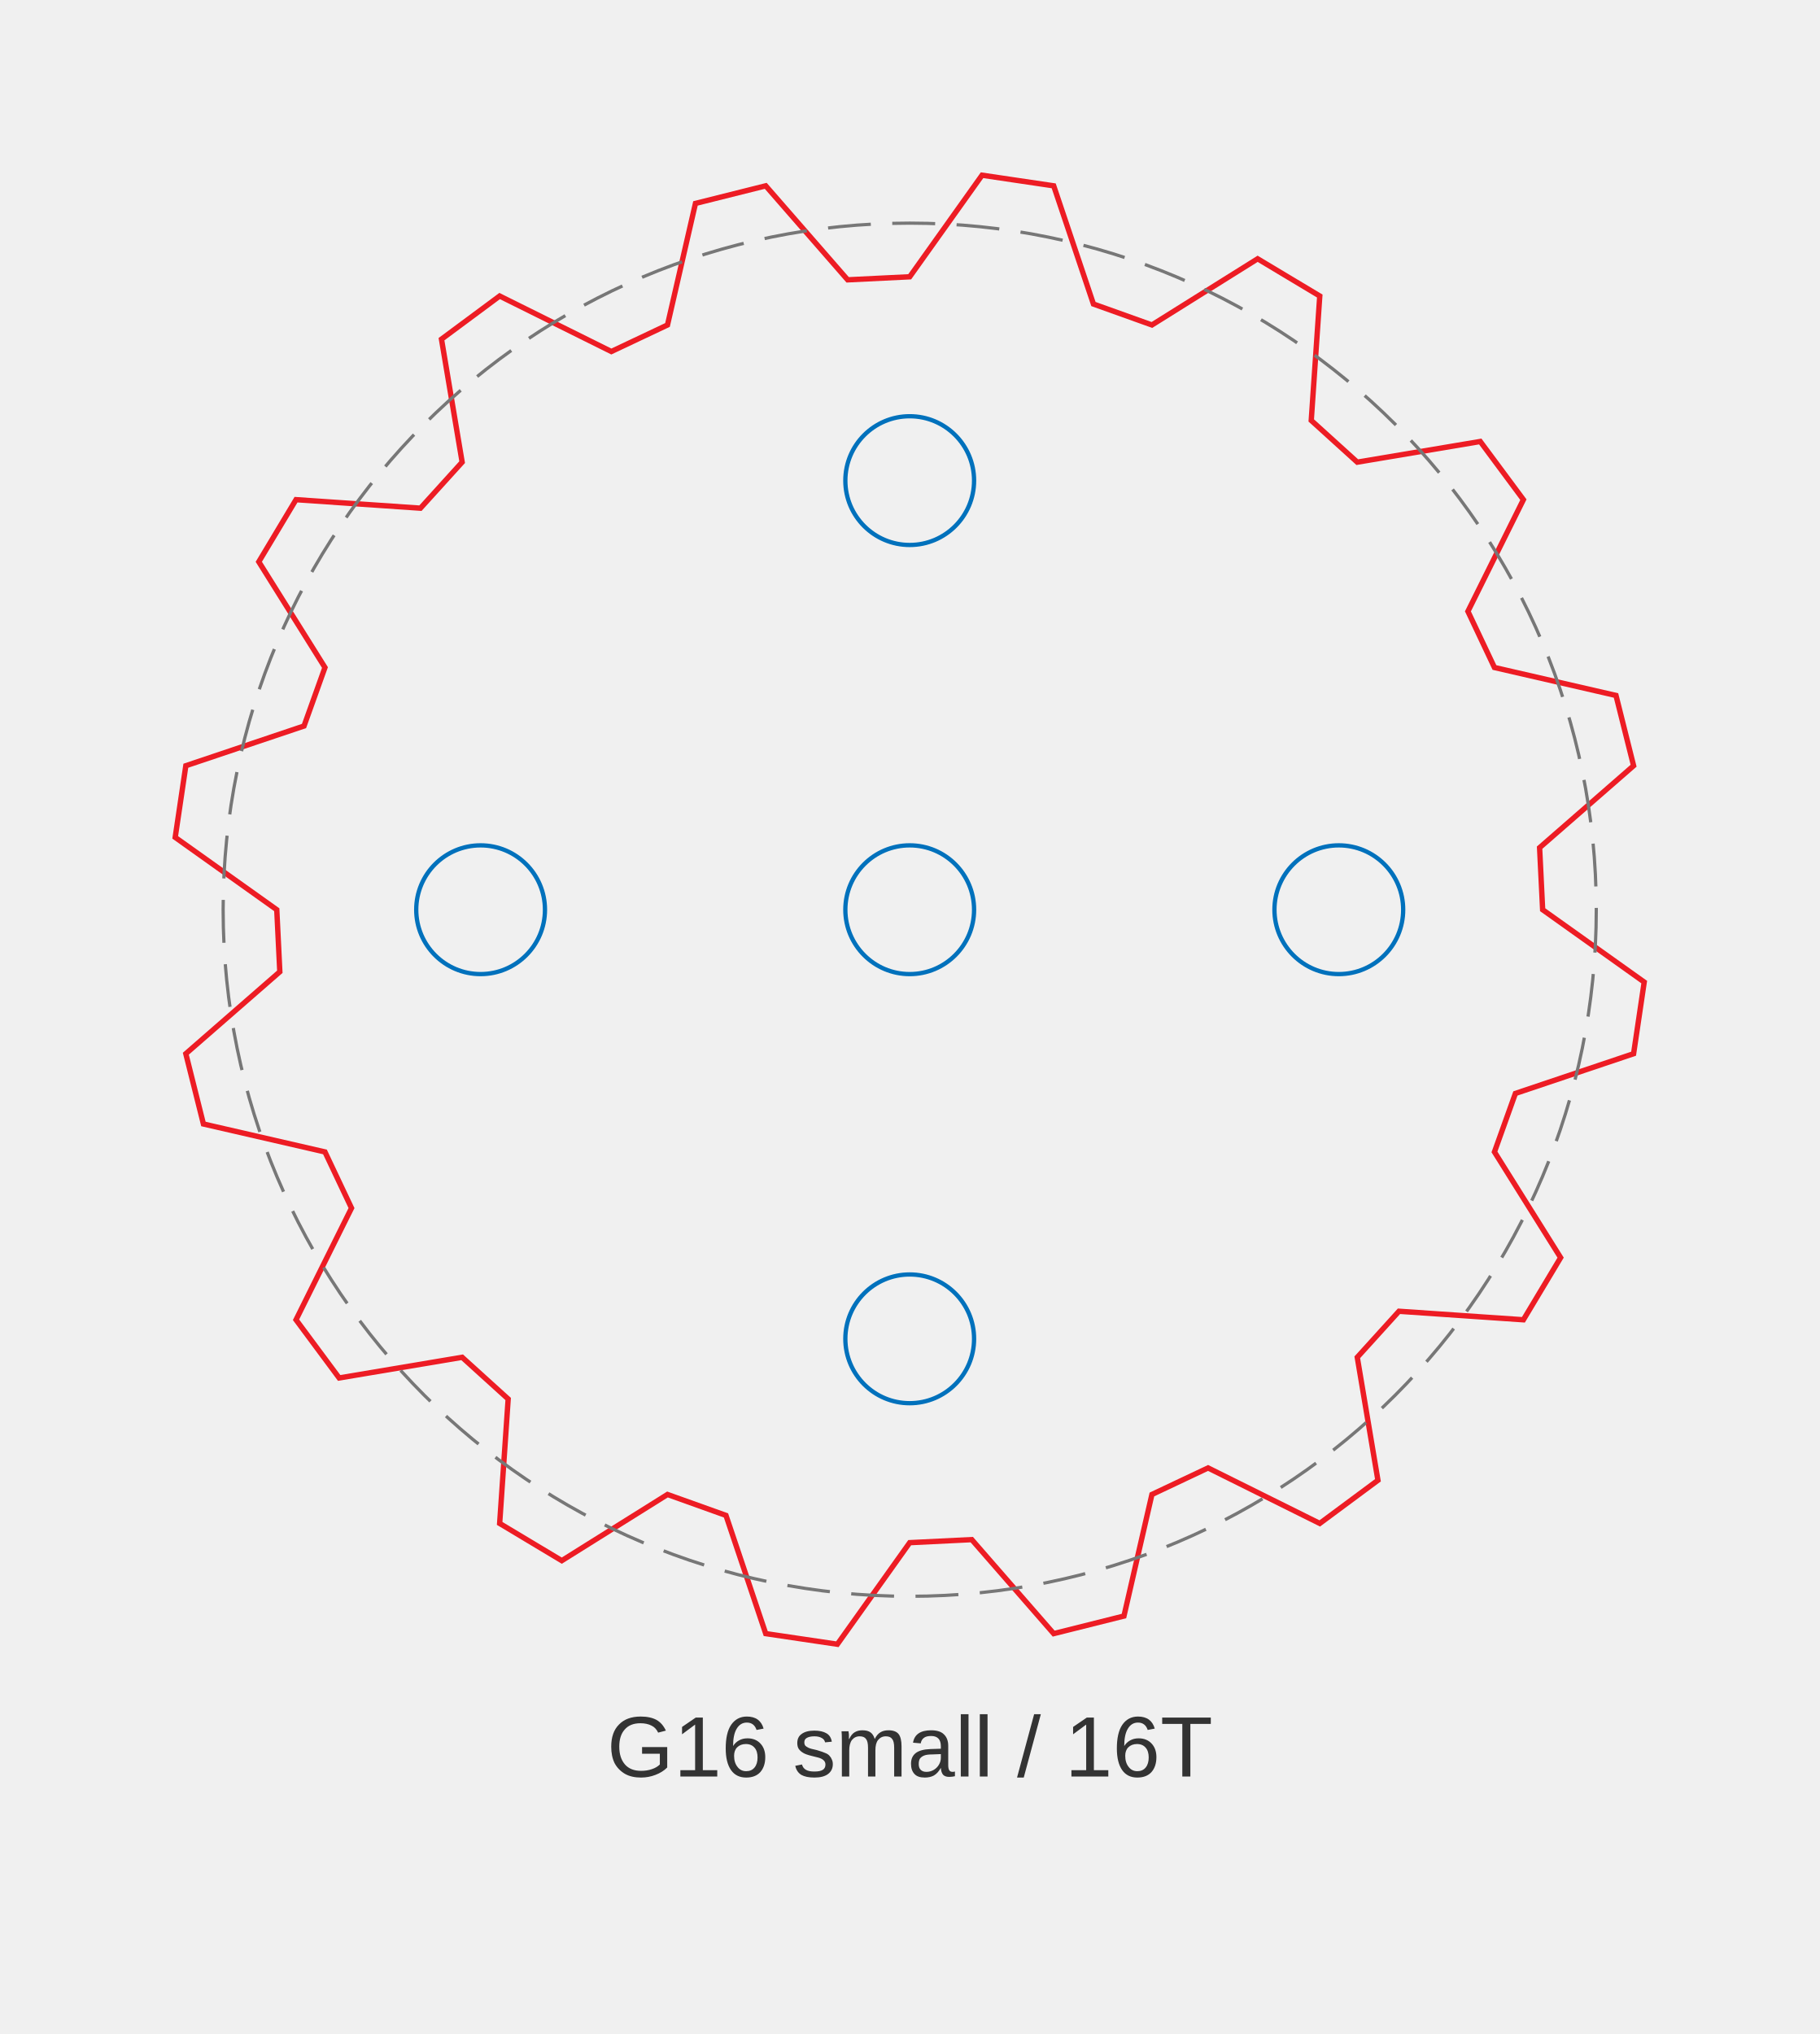
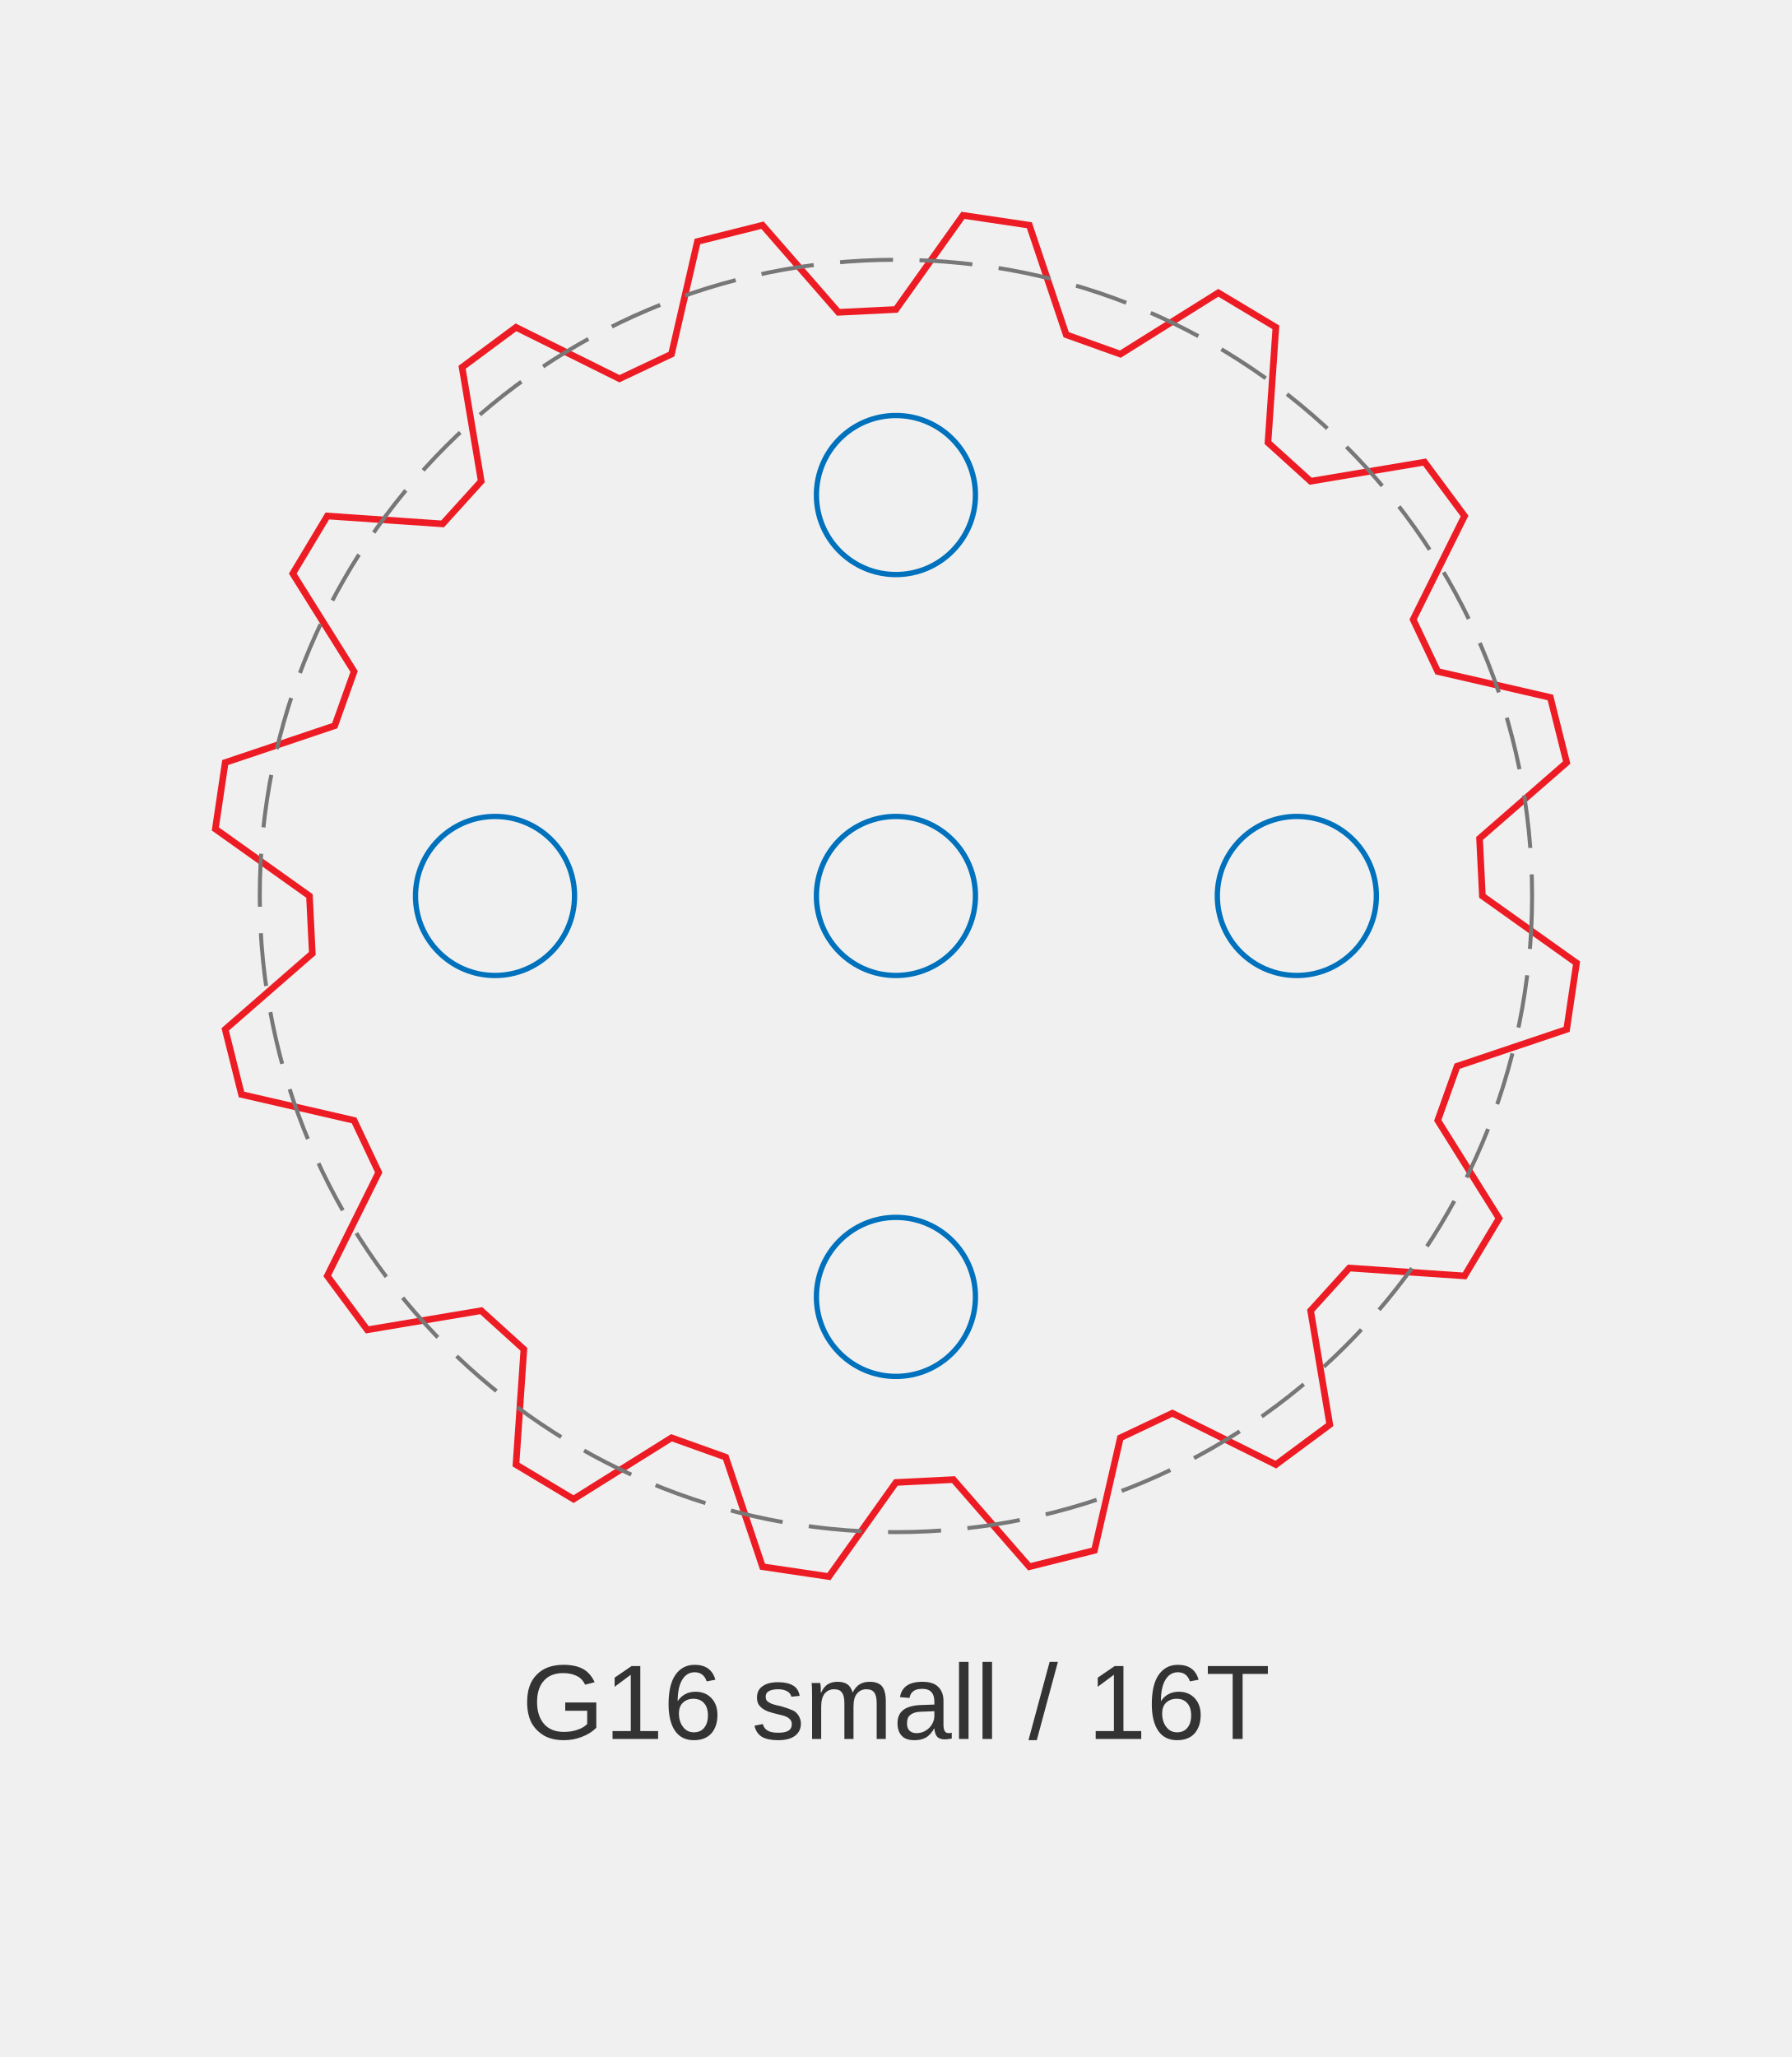
- <svg xmlns="http://www.w3.org/2000/svg" version="1.1" width="84.8mm" height="94.8mm" viewBox="0 0 84.8 94.8" data-profile-key="motionsmith-ms4n" data-grid-pitch-mm="20" data-hole-diameter-mm="6">
+ <svg xmlns="http://www.w3.org/2000/svg" version="1.1" width="67.6mm" height="77.6mm" viewBox="0 0 67.6 77.6" data-profile-key="motionsmith-ms4n" data-grid-pitch-mm="20" data-hole-diameter-mm="6">
  <defs>
    <style>
      .cut { fill: none; stroke: #ed1c24; stroke-width: 0.25; stroke-miterlimit: 10; }
      .drill { fill: none; stroke: #0071bc; stroke-width: 0.2; stroke-miterlimit: 10; }
      .score { fill: none; stroke: #777777; stroke-width: 0.15; stroke-dasharray: 2 1; }
      .label { fill: #333333; font-family: Arial, Helvetica, sans-serif; font-size: 4px; }
      .tiny { fill: #333333; font-family: Arial, Helvetica, sans-serif; font-size: 3px; }
      .paper { fill: #ffffff; stroke: none; }
    </style>
  </defs>
-   <path d="M 71.9 42.4 L 76.634 45.772 L 76.139 49.111 L 70.63 50.963 L 69.654 53.689 L 72.738 58.616 L 71.003 61.512 L 65.204 61.115 L 63.26 63.26 L 64.223 68.992 L 61.512 71.003 L 56.306 68.417 L 53.689 69.654 L 52.386 75.319 L 49.111 76.139 L 45.292 71.758 L 42.4 71.9 L 39.028 76.634 L 35.689 76.139 L 33.837 70.63 L 31.111 69.654 L 26.184 72.738 L 23.288 71.003 L 23.685 65.204 L 21.54 63.26 L 15.808 64.223 L 13.797 61.512 L 16.383 56.306 L 15.146 53.689 L 9.481 52.386 L 8.661 49.111 L 13.042 45.292 L 12.9 42.4 L 8.166 39.028 L 8.661 35.689 L 14.17 33.837 L 15.146 31.111 L 12.062 26.184 L 13.797 23.288 L 19.596 23.685 L 21.54 21.54 L 20.577 15.808 L 23.288 13.797 L 28.494 16.383 L 31.111 15.146 L 32.414 9.481 L 35.689 8.661 L 39.508 13.042 L 42.4 12.9 L 45.772 8.166 L 49.111 8.661 L 50.963 14.17 L 53.689 15.146 L 58.616 12.062 L 61.512 13.797 L 61.115 19.596 L 63.26 21.54 L 68.992 20.577 L 71.003 23.288 L 68.417 28.494 L 69.654 31.111 L 75.319 32.414 L 76.139 35.689 L 71.758 39.508 Z" class="cut gear-outline" data-teeth="16" data-pitch-radius-mm="32" data-root-radius-mm="29.5" data-outer-radius-mm="34.4" data-attachment-hole-pattern="grid" />
-   <circle cx="42.4" cy="42.4" r="3" class="drill axle-hole" data-hole-role="axle" data-hole-diameter-mm="6" />
-   <circle cx="42.4" cy="42.4" r="32" class="score pitch-circle" />
-   <circle cx="42.4" cy="22.4" r="3" class="drill linkage-hole bracket-hole crank-hole handle-hole" data-hole-role="linkage-bracket-crank-handle" data-attachment-kinds="linkage bracket crank handle" data-hole-diameter-mm="6" data-hole-index="0" data-hole-x-offset-mm="0" data-hole-y-offset-mm="-20" data-hole-radius-mm="20" />
-   <circle cx="22.4" cy="42.4" r="3" class="drill linkage-hole bracket-hole crank-hole handle-hole" data-hole-role="linkage-bracket-crank-handle" data-attachment-kinds="linkage bracket crank handle" data-hole-diameter-mm="6" data-hole-index="1" data-hole-x-offset-mm="-20" data-hole-y-offset-mm="0" data-hole-radius-mm="20" />
-   <circle cx="62.4" cy="42.4" r="3" class="drill linkage-hole bracket-hole crank-hole handle-hole" data-hole-role="linkage-bracket-crank-handle" data-attachment-kinds="linkage bracket crank handle" data-hole-diameter-mm="6" data-hole-index="2" data-hole-x-offset-mm="20" data-hole-y-offset-mm="0" data-hole-radius-mm="20" />
-   <circle cx="42.4" cy="62.4" r="3" class="drill linkage-hole bracket-hole crank-hole handle-hole" data-hole-role="linkage-bracket-crank-handle" data-attachment-kinds="linkage bracket crank handle" data-hole-diameter-mm="6" data-hole-index="3" data-hole-x-offset-mm="0" data-hole-y-offset-mm="20" data-hole-radius-mm="20" />
-   <text x="42.4" y="82.8" class="label" text-anchor="middle">G16 small / 16T</text>
+   <path d="M 55.925 33.8 L 59.476 36.329 L 59.104 38.833 L 54.972 40.223 L 54.241 42.267 L 56.554 45.962 L 55.252 48.134 L 50.903 47.836 L 49.445 49.445 L 50.167 53.744 L 48.134 55.252 L 44.23 53.313 L 42.267 54.241 L 41.289 58.489 L 38.833 59.104 L 35.969 55.818 L 33.8 55.925 L 31.271 59.476 L 28.767 59.104 L 27.377 54.972 L 25.333 54.241 L 21.638 56.554 L 19.466 55.252 L 19.764 50.903 L 18.155 49.445 L 13.856 50.167 L 12.348 48.134 L 14.287 44.23 L 13.359 42.267 L 9.111 41.289 L 8.496 38.833 L 11.782 35.969 L 11.675 33.8 L 8.124 31.271 L 8.496 28.767 L 12.628 27.377 L 13.359 25.333 L 11.046 21.638 L 12.348 19.466 L 16.697 19.764 L 18.155 18.155 L 17.433 13.856 L 19.466 12.348 L 23.37 14.287 L 25.333 13.359 L 26.311 9.111 L 28.767 8.496 L 31.631 11.782 L 33.8 11.675 L 36.329 8.124 L 38.833 8.496 L 40.223 12.628 L 42.267 13.359 L 45.962 11.046 L 48.134 12.348 L 47.836 16.697 L 49.445 18.155 L 53.744 17.433 L 55.252 19.466 L 53.313 23.37 L 54.241 25.333 L 58.489 26.311 L 59.104 28.767 L 55.818 31.631 Z" class="cut gear-outline" data-teeth="16" data-pitch-radius-mm="24" data-root-radius-mm="22.125" data-outer-radius-mm="25.8" data-attachment-hole-pattern="radial" />
+   <circle cx="33.8" cy="33.8" r="3" class="drill axle-hole" data-hole-role="axle" data-hole-diameter-mm="6" />
+   <circle cx="33.8" cy="33.8" r="24" class="score pitch-circle" />
+   <circle cx="48.925" cy="33.8" r="3" class="drill linkage-hole bracket-hole crank-hole handle-hole" data-hole-role="linkage-bracket-crank-handle" data-attachment-kinds="linkage bracket crank handle" data-hole-diameter-mm="6" data-hole-index="0" data-hole-x-offset-mm="15.125" data-hole-y-offset-mm="0" data-hole-radius-mm="15.125" />
+   <circle cx="33.8" cy="48.925" r="3" class="drill linkage-hole bracket-hole crank-hole handle-hole" data-hole-role="linkage-bracket-crank-handle" data-attachment-kinds="linkage bracket crank handle" data-hole-diameter-mm="6" data-hole-index="1" data-hole-x-offset-mm="0" data-hole-y-offset-mm="15.125" data-hole-radius-mm="15.125" />
+   <circle cx="18.675" cy="33.8" r="3" class="drill linkage-hole bracket-hole crank-hole handle-hole" data-hole-role="linkage-bracket-crank-handle" data-attachment-kinds="linkage bracket crank handle" data-hole-diameter-mm="6" data-hole-index="2" data-hole-x-offset-mm="-15.125" data-hole-y-offset-mm="0" data-hole-radius-mm="15.125" />
+   <circle cx="33.8" cy="18.675" r="3" class="drill linkage-hole bracket-hole crank-hole handle-hole" data-hole-role="linkage-bracket-crank-handle" data-attachment-kinds="linkage bracket crank handle" data-hole-diameter-mm="6" data-hole-index="3" data-hole-x-offset-mm="-0" data-hole-y-offset-mm="-15.125" data-hole-radius-mm="15.125" />
+   <text x="33.8" y="65.6" class="label" text-anchor="middle">G16 small / 16T</text>
</svg>
